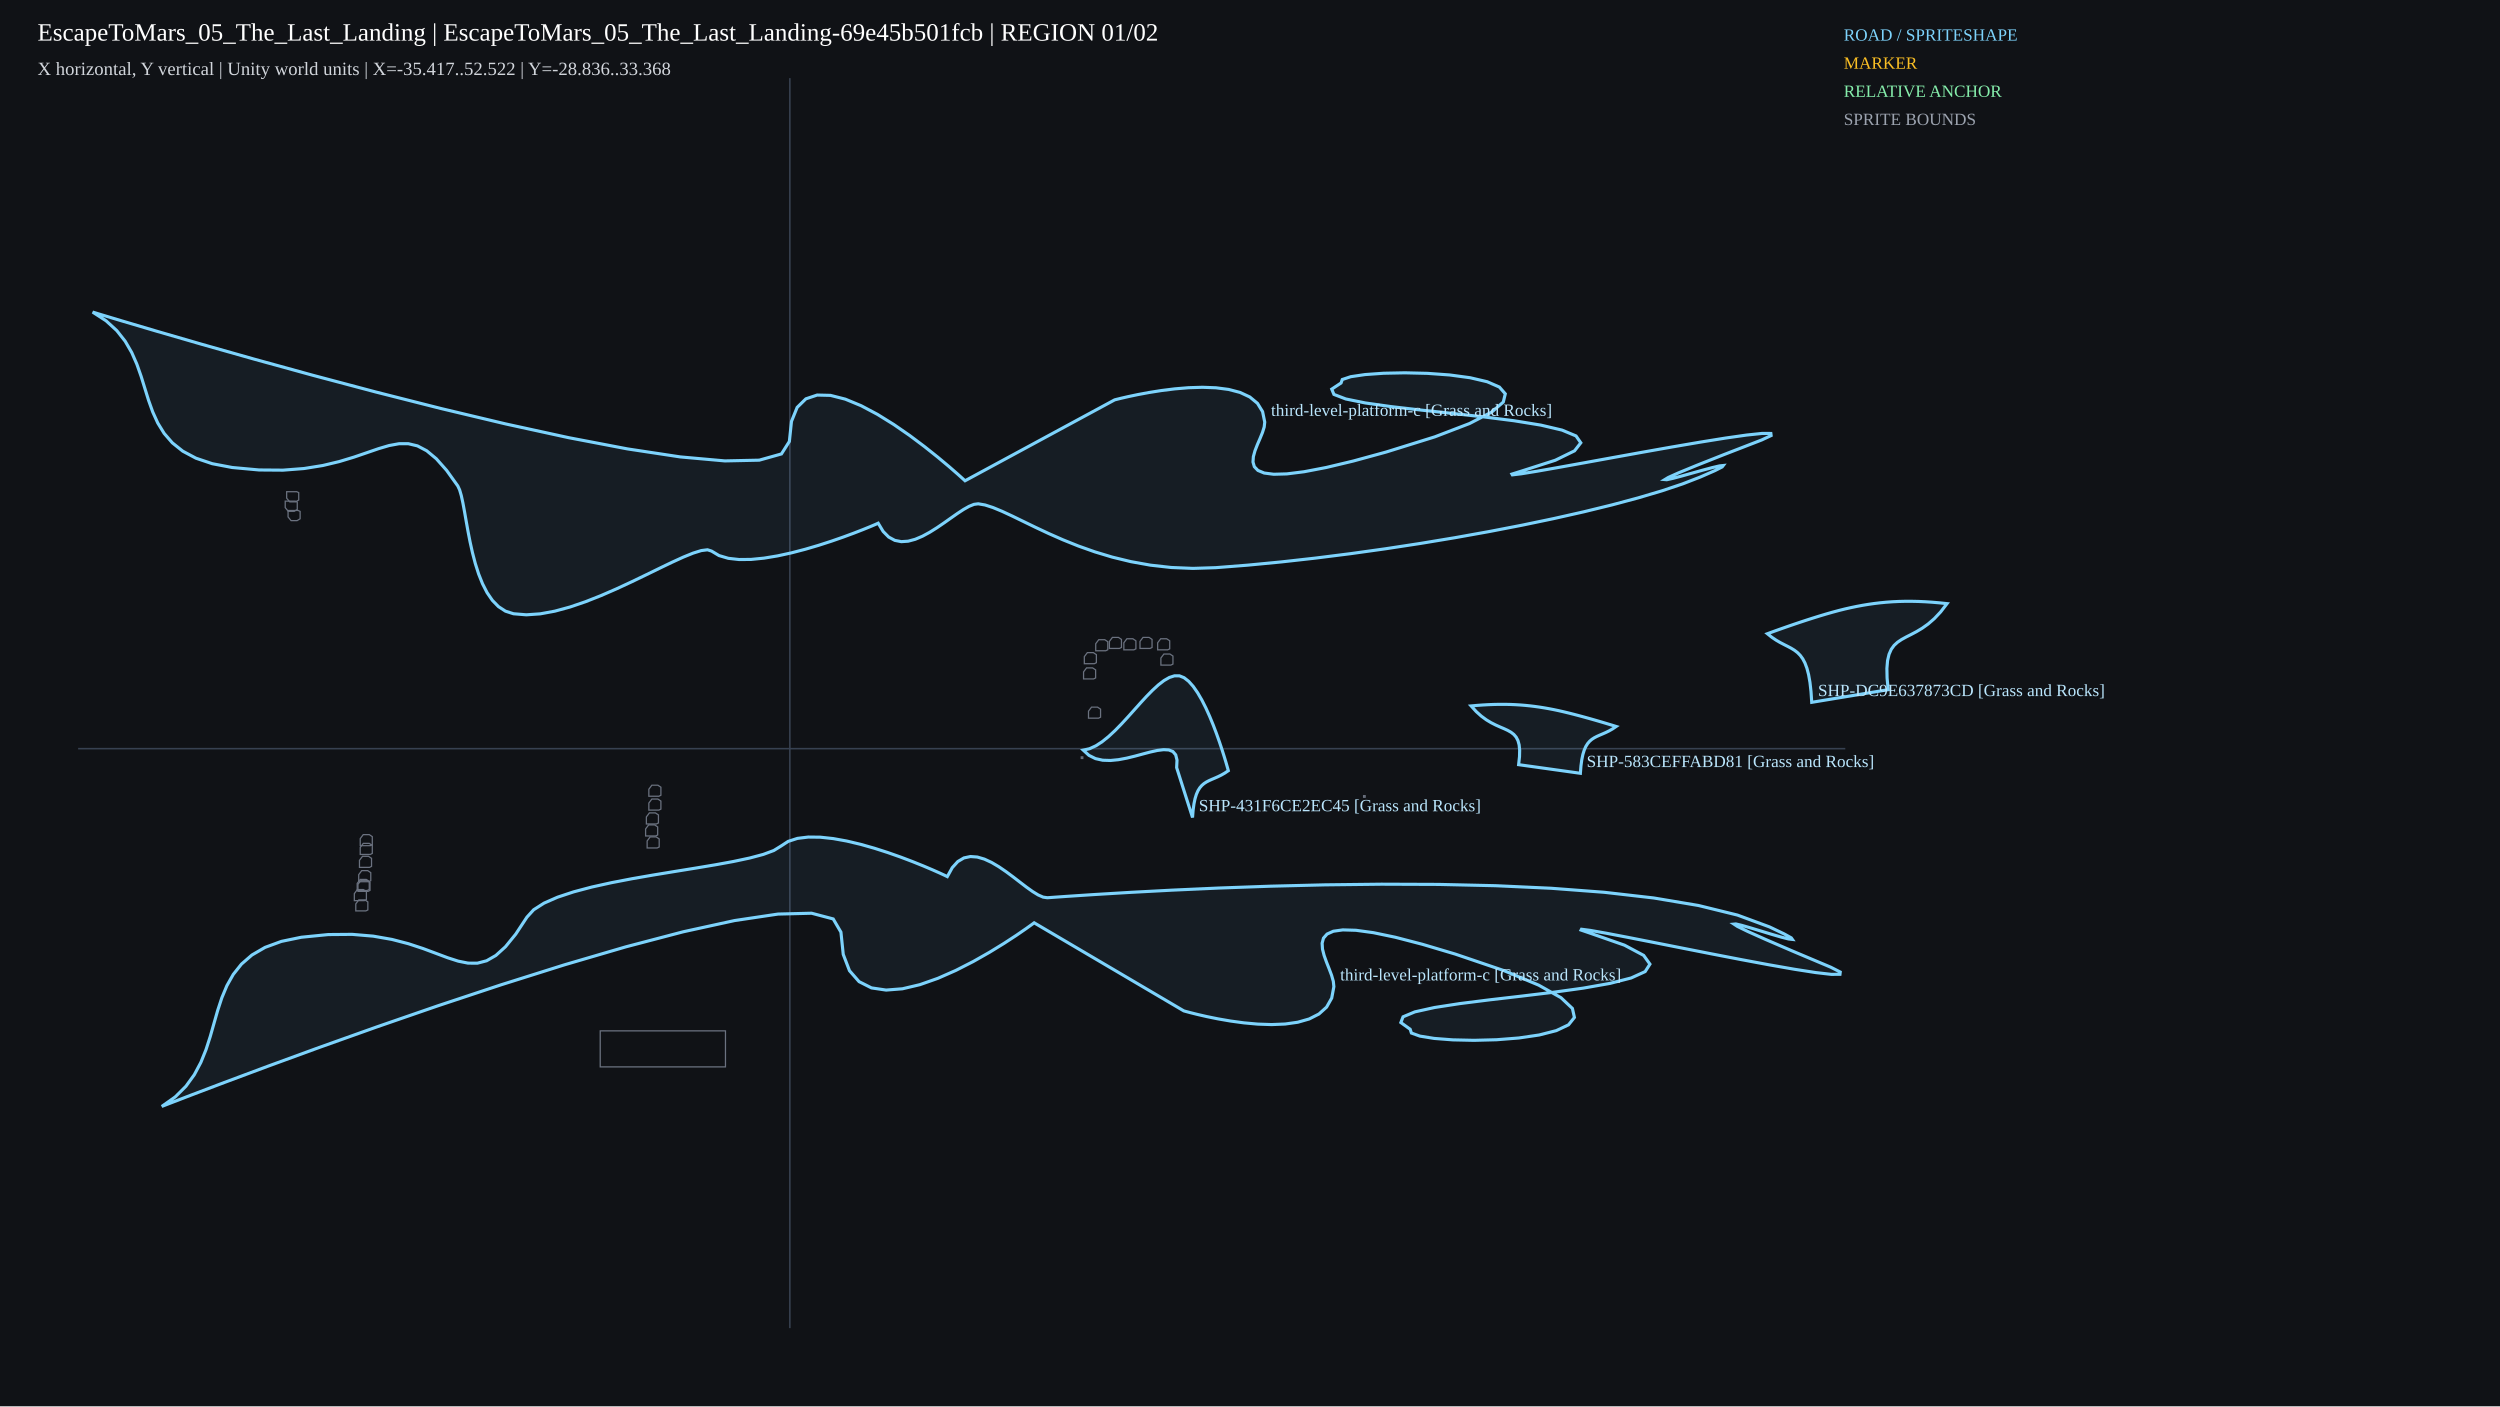
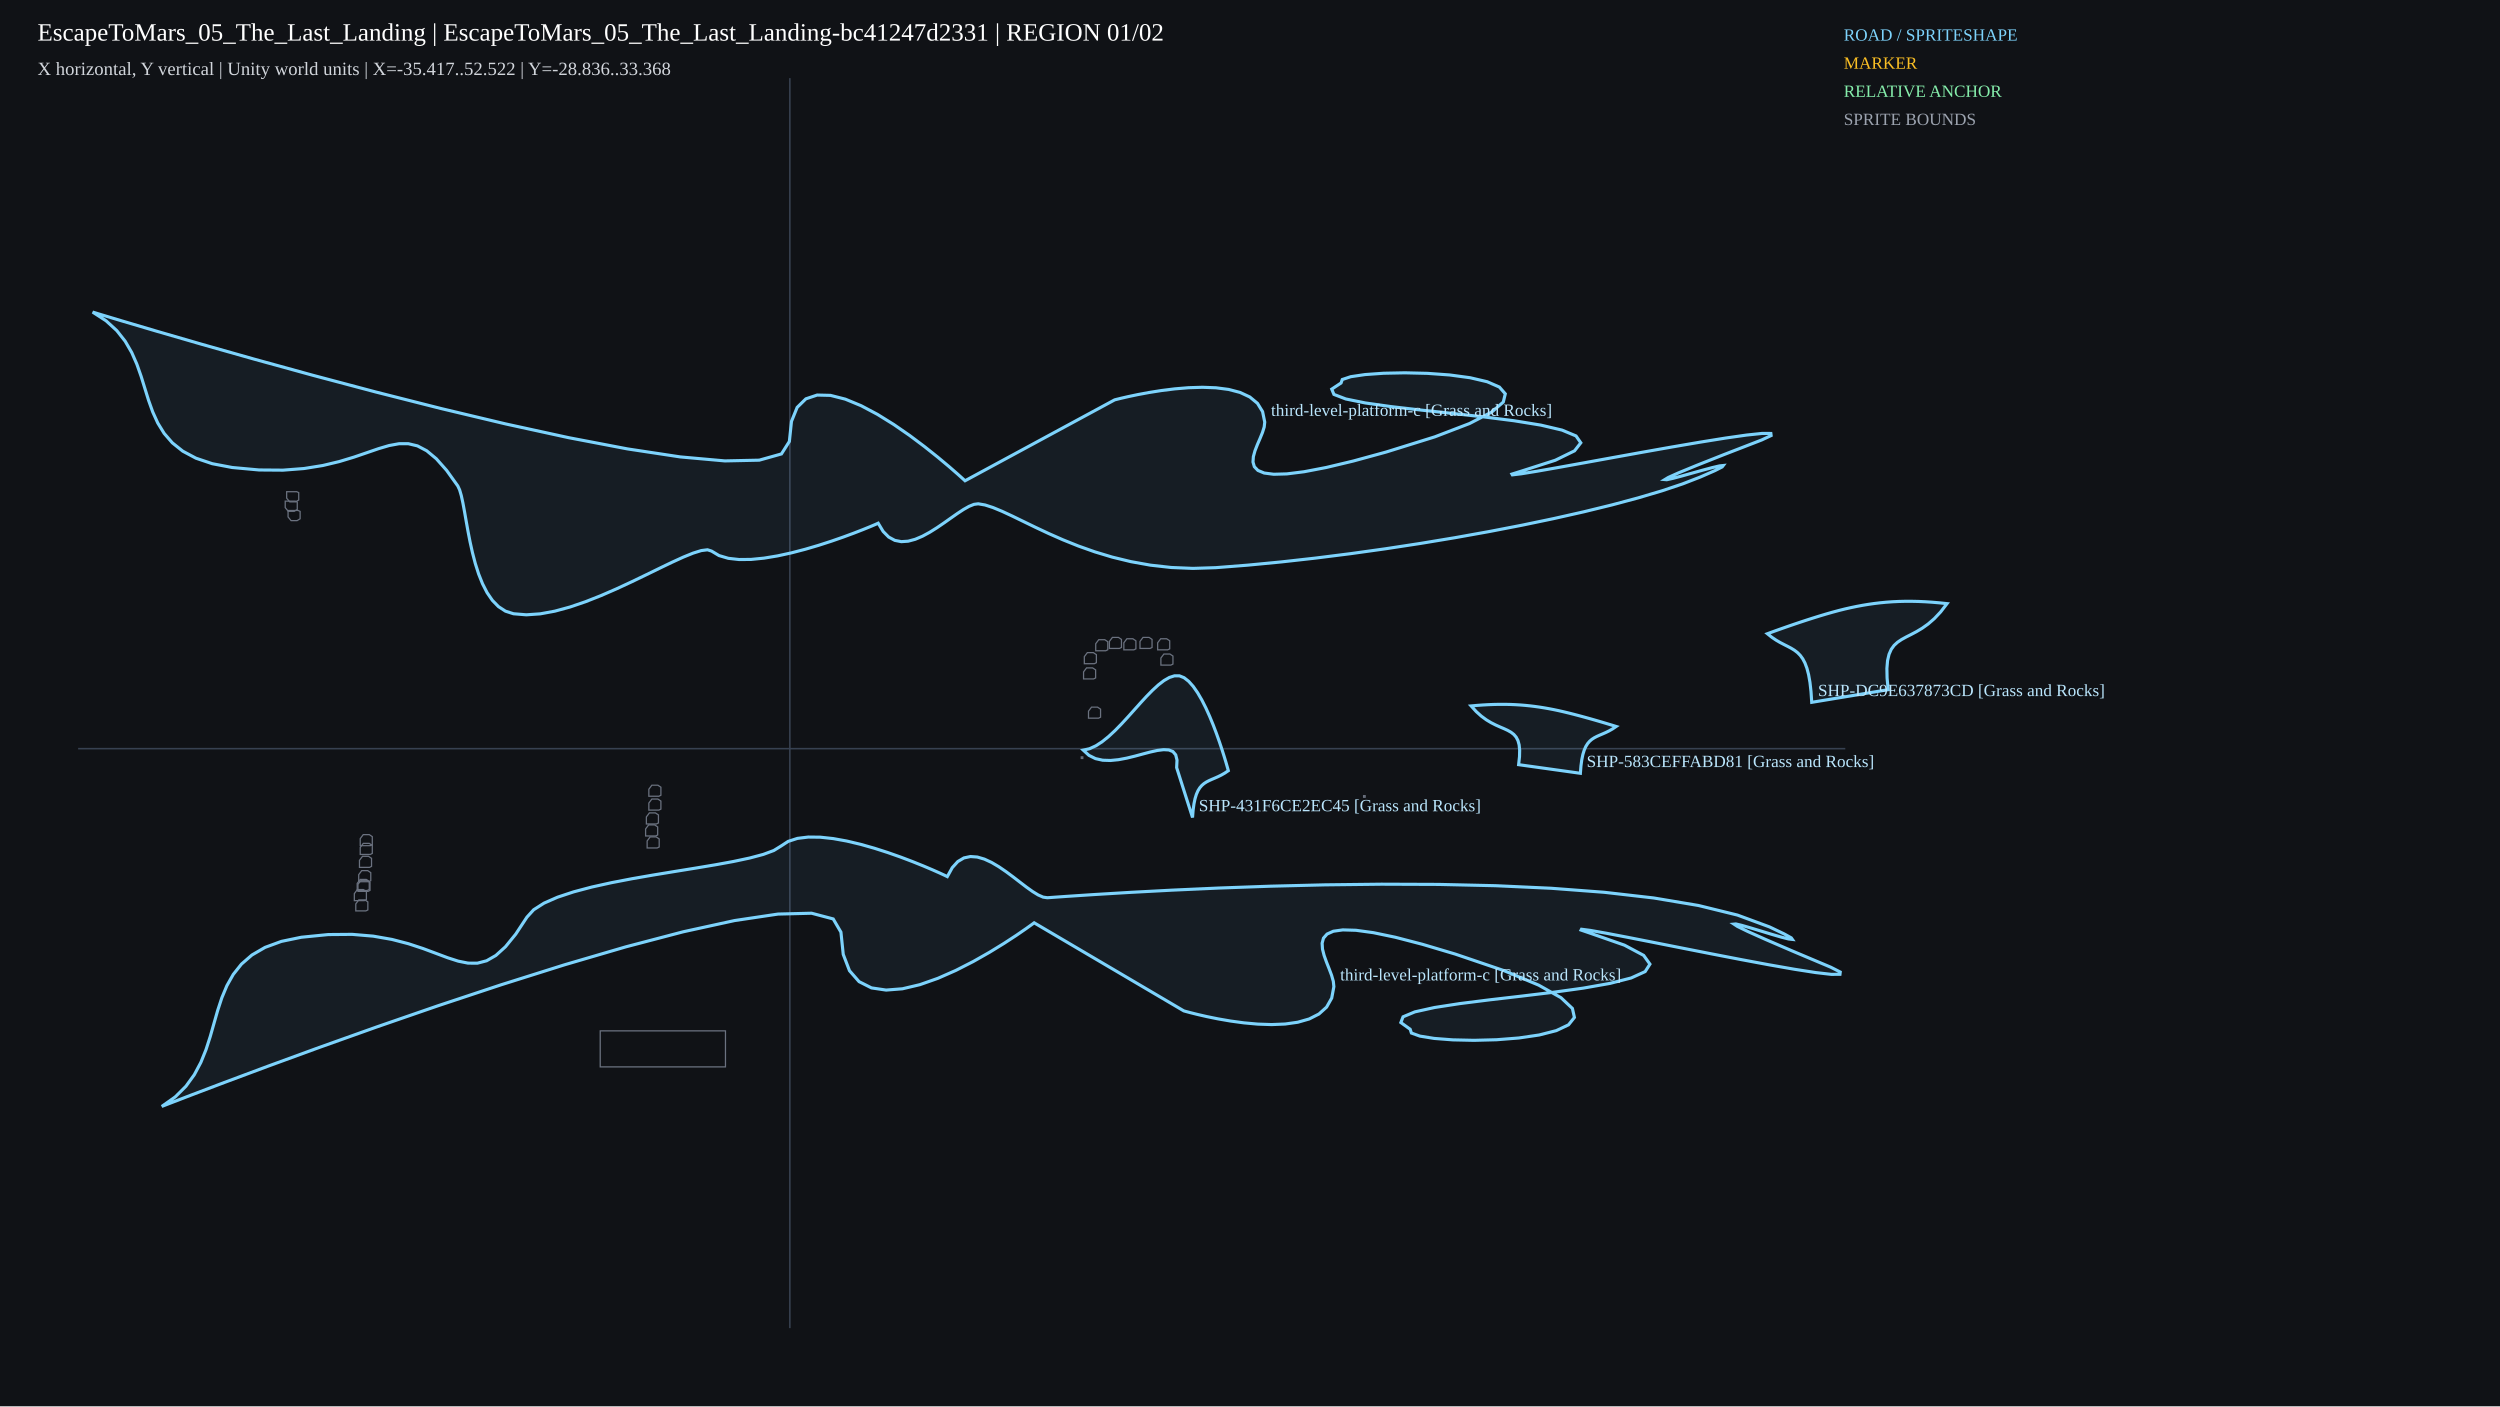
<svg xmlns="http://www.w3.org/2000/svg" viewBox="0 0 1600 900">
  <rect width="100%" height="100%" fill="#101216" />
-   <text x="24" y="26" fill="white" font-size="16">EscapeToMars_05_The_Last_Landing | EscapeToMars_05_The_Last_Landing-69e45b501fcb | REGION 01/02</text>
+   <text x="24" y="26" fill="white" font-size="16">EscapeToMars_05_The_Last_Landing | EscapeToMars_05_The_Last_Landing-bc41247d2331 | REGION 01/02</text>
  <text x="24" y="48" fill="#d1d5db" font-size="12">X horizontal, Y vertical | Unity world units | X=-35.417..52.522 | Y=-28.836..33.368</text>
  <text x="1180" y="26" fill="#7dd3fc" font-size="11">ROAD / SPRITESHAPE</text>
  <text x="1180" y="44" fill="#fbbf24" font-size="11">MARKER</text>
  <text x="1180" y="62" fill="#86efac" font-size="11">RELATIVE ANCHOR</text>
  <text x="1180" y="80" fill="#9ca3af" font-size="11">SPRITE BOUNDS</text>
  <line x1="505.499" y1="850" x2="505.499" y2="50" stroke="#374151" stroke-width="1" />
  <line x1="50" y1="479.139" x2="1180.982" y2="479.139" stroke="#374151" stroke-width="1" />
  <path d="M1011.439,494.905 L1010.995,494.843 L1009.741,494.668 L1007.792,494.395 L1005.264,494.042 L1002.273,493.624 L998.935,493.158 L995.365,492.659 L991.679,492.143 L987.993,491.628 L984.423,491.129 L981.084,490.663 L978.093,490.245 L975.565,489.892 L973.616,489.619 L972.362,489.444 L971.918,489.382 L972.485,484.283 L972.581,480.088 L972.236,476.683 L971.481,473.952 L970.347,471.78 L968.864,470.051 L967.062,468.651 L964.971,467.463 L962.622,466.373 L960.046,465.266 L957.272,464.025 L954.331,462.537 L951.253,460.685 L948.069,458.355 L944.81,455.431 L941.504,451.797 L945.399,451.45 L949.171,451.176 L952.83,450.975 L956.384,450.843 L959.843,450.779 L963.216,450.783 L966.513,450.851 L969.742,450.983 L972.912,451.177 L976.034,451.431 L979.116,451.743 L982.167,452.113 L985.197,452.538 L988.215,453.016 L991.23,453.547 L994.251,454.127 L997.339,454.777 L1000.569,455.511 L1003.895,456.314 L1007.268,457.168 L1010.643,458.055 L1013.971,458.957 L1017.206,459.856 L1020.301,460.736 L1023.207,461.578 L1025.88,462.365 L1028.27,463.08 L1030.331,463.704 L1032.017,464.219 L1033.279,464.61 L1034.071,464.857 L1034.345,464.943 L1032.051,466.494 L1029.846,467.753 L1027.734,468.79 L1025.723,469.679 L1023.817,470.491 L1022.023,471.298 L1020.345,472.171 L1018.79,473.183 L1017.363,474.406 L1016.07,475.912 L1014.916,477.772 L1013.908,480.058 L1013.05,482.843 L1012.349,486.198 L1011.81,490.194 L1011.439,494.905 Z" fill="#7dd3fc" fill-opacity="0.06" stroke="#7dd3fc" stroke-width="2" />
  <text x="1015.439" y="490.905" fill="#bae6fd" font-size="11">SHP-583CEFFABD81 [Grass and Rocks]</text>
  <path d="M1159.502,449.49 L1160.052,449.399 L1161.605,449.142 L1164.018,448.743 L1167.148,448.225 L1170.851,447.612 L1174.985,446.929 L1179.405,446.198 L1183.968,445.443 L1188.531,444.688 L1192.952,443.957 L1197.085,443.273 L1200.788,442.661 L1203.918,442.143 L1206.331,441.744 L1207.884,441.487 L1208.434,441.396 L1207.732,433.925 L1207.614,427.779 L1208.04,422.789 L1208.974,418.787 L1210.378,415.604 L1212.215,413.071 L1214.446,411.019 L1217.035,409.279 L1219.943,407.682 L1223.133,406.059 L1226.568,404.242 L1230.209,402.061 L1234.019,399.347 L1237.961,395.932 L1241.997,391.647 L1246.089,386.323 L1241.267,385.815 L1236.597,385.414 L1232.067,385.118 L1227.667,384.925 L1223.384,384.832 L1219.208,384.837 L1215.126,384.937 L1211.129,385.13 L1207.203,385.414 L1203.338,385.787 L1199.522,386.245 L1195.744,386.786 L1191.993,387.409 L1188.256,388.11 L1184.524,388.887 L1180.784,389.738 L1176.96,390.689 L1172.961,391.766 L1168.843,392.943 L1164.666,394.193 L1160.488,395.492 L1156.368,396.814 L1152.363,398.132 L1148.531,399.421 L1144.932,400.655 L1141.624,401.809 L1138.664,402.855 L1136.112,403.77 L1134.026,404.526 L1132.463,405.098 L1131.483,405.46 L1131.143,405.586 L1133.983,407.859 L1136.714,409.703 L1139.327,411.223 L1141.818,412.526 L1144.177,413.715 L1146.399,414.897 L1148.476,416.177 L1150.402,417.661 L1152.169,419.453 L1153.77,421.659 L1155.198,424.384 L1156.446,427.734 L1157.508,431.815 L1158.376,436.73 L1159.043,442.587 L1159.502,449.49 Z" fill="#7dd3fc" fill-opacity="0.06" stroke="#7dd3fc" stroke-width="2" />
  <text x="1163.502" y="445.49" fill="#bae6fd" font-size="11">SHP-DC9E637873CD [Grass and Rocks]</text>
  <path d="M763.223,523.199 L763.109,522.841 L762.786,521.827 L762.285,520.252 L761.634,518.209 L760.864,515.792 L760.004,513.095 L759.085,510.21 L758.136,507.232 L757.187,504.253 L756.268,501.368 L755.409,498.671 L754.639,496.254 L753.988,494.211 L753.486,492.636 L753.163,491.623 L753.049,491.264 L753.286,486.462 L752.45,483.105 L750.658,481.003 L748.027,479.961 L744.672,479.788 L740.709,480.29 L736.256,481.276 L731.429,482.551 L726.343,483.924 L721.115,485.203 L715.862,486.194 L710.7,486.704 L705.746,486.542 L701.114,485.514 L696.923,483.428 L693.289,480.091 L697.282,479.184 L701.334,477.327 L705.426,474.665 L709.544,471.341 L713.669,467.502 L717.786,463.291 L721.878,458.853 L725.928,454.332 L729.92,449.873 L733.837,445.621 L737.662,441.719 L741.38,438.313 L744.973,435.547 L748.425,433.565 L751.719,432.512 L754.839,432.532 L757.828,433.742 L760.779,436.06 L763.671,439.323 L766.481,443.368 L769.189,448.03 L771.774,453.147 L774.213,458.553 L776.487,464.085 L778.572,469.58 L780.449,474.874 L782.096,479.803 L783.491,484.202 L784.613,487.909 L785.441,490.76 L785.954,492.591 L786.129,493.237 L783.835,494.788 L781.63,496.047 L779.519,497.084 L777.507,497.973 L775.601,498.785 L773.807,499.592 L772.129,500.465 L770.574,501.477 L769.147,502.7 L767.854,504.206 L766.7,506.066 L765.692,508.352 L764.834,511.137 L764.133,514.492 L763.595,518.489 L763.223,523.199 Z" fill="#7dd3fc" fill-opacity="0.06" stroke="#7dd3fc" stroke-width="2" />
  <text x="767.223" y="519.199" fill="#bae6fd" font-size="11">SHP-431F6CE2EC45 [Grass and Rocks]</text>
  <path d="M853.674,631.468 L852.294,638.77 L849.022,644.552 L844.131,648.96 L837.894,652.136 L830.585,654.227 L822.477,655.377 L813.843,655.73 L804.958,655.432 L796.094,654.627 L787.525,653.459 L779.524,652.074 L772.365,650.617 L766.321,649.231 L761.665,648.062 L758.671,647.255 L757.612,646.953 L756.537,646.32 L753.498,644.532 L748.776,641.752 L742.651,638.148 L735.405,633.882 L727.317,629.122 L718.668,624.031 L709.738,618.775 L700.809,613.519 L692.16,608.428 L684.072,603.668 L676.825,599.403 L670.701,595.798 L665.979,593.018 L662.94,591.23 L661.865,590.597 L660.482,591.617 L656.573,594.413 L650.499,598.585 L642.618,603.735 L633.291,609.463 L622.879,615.371 L611.74,621.06 L600.235,626.131 L588.723,630.185 L577.565,632.823 L567.121,633.646 L557.75,632.255 L549.812,628.252 L543.667,621.238 L539.676,610.813 L538.197,596.579 L533.255,588.126 L519.414,584.462 L497.947,585.002 L470.124,589.161 L437.219,596.352 L400.502,605.99 L361.247,617.489 L320.723,630.264 L280.204,643.73 L240.961,657.3 L204.266,670.389 L171.391,682.412 L143.607,692.782 L122.187,700.914 L108.403,706.223 L103.525,708.123 L112.137,702.037 L118.983,695.221 L124.356,687.81 L128.546,679.943 L131.847,671.757 L134.549,663.387 L136.944,654.973 L139.325,646.651 L141.983,638.557 L145.21,630.83 L149.298,623.606 L154.538,617.023 L161.222,611.217 L169.643,606.326 L180.092,602.487 L192.861,599.837 L210.083,598.12 L225.365,597.989 L238.889,599.132 L250.837,601.233 L261.389,603.979 L270.728,607.057 L279.033,610.152 L286.488,612.95 L293.272,615.137 L299.568,616.4 L305.556,616.424 L311.418,614.896 L317.335,611.502 L323.489,605.928 L330.061,597.859 L337.233,586.983 L341.539,582.256 L348.173,578.016 L356.803,574.212 L367.097,570.794 L378.723,567.711 L391.35,564.914 L404.645,562.353 L418.276,559.977 L431.912,557.736 L445.22,555.58 L457.869,553.459 L469.527,551.323 L479.862,549.121 L488.542,546.804 L495.235,544.321 L499.608,541.623 L504.412,538.489 L510.373,536.564 L517.296,535.714 L524.988,535.803 L533.254,536.697 L541.897,538.26 L550.724,540.358 L559.54,542.856 L568.15,545.619 L576.358,548.511 L583.971,551.399 L590.794,554.146 L596.63,556.619 L601.287,558.681 L604.568,560.199 L606.279,561.037 L609.446,555.301 L613.009,551.38 L616.906,549.073 L621.077,548.18 L625.46,548.499 L629.995,549.829 L634.621,551.97 L639.277,554.72 L643.902,557.879 L648.435,561.246 L652.815,564.619 L656.981,567.797 L660.873,570.581 L664.429,572.768 L667.589,574.158 L670.291,574.55 L682.693,573.674 L700.611,572.489 L723.333,571.122 L750.149,569.695 L780.347,568.333 L813.217,567.161 L848.048,566.302 L884.128,565.882 L920.747,566.024 L957.193,566.852 L992.757,568.491 L1026.726,571.066 L1058.39,574.7 L1087.038,579.517 L1111.959,585.643 L1132.443,593.201 L1141.803,597.675 L1146.424,600.24 L1147.123,601.224 L1144.719,600.954 L1140.03,599.756 L1133.874,597.96 L1127.069,595.89 L1120.435,593.876 L1114.789,592.244 L1110.949,591.321 L1109.734,591.434 L1111.962,592.911 L1118.451,596.079 L1130.02,601.265 L1147.486,608.797 L1171.669,619.001 L1177.759,622.095 L1177.583,623.549 L1172.036,623.589 L1162.011,622.437 L1148.403,620.319 L1132.105,617.458 L1114.011,614.078 L1095.015,610.404 L1076.012,606.658 L1057.895,603.067 L1041.558,599.852 L1027.896,597.239 L1017.801,595.452 L1012.169,594.714 L1011.893,595.25 L1017.867,597.284 L1039.652,604.902 L1051.948,611.451 L1055.96,617.053 L1052.891,621.828 L1043.948,625.898 L1030.336,629.384 L1013.259,632.406 L993.923,635.086 L973.533,637.544 L953.295,639.903 L934.412,642.283 L918.091,644.804 L905.536,647.589 L897.953,650.758 L896.546,654.433 L902.521,658.734 L903.293,661.138 L908.737,663.109 L917.881,664.587 L929.754,665.508 L943.384,665.811 L957.798,665.433 L972.025,664.313 L985.094,662.389 L996.031,659.598 L1003.867,655.879 L1007.628,651.17 L1006.343,645.408 L999.04,638.531 L984.747,630.478 L962.492,621.186 L931.305,610.593 L910.343,604.351 L892.984,599.839 L878.916,596.901 L867.826,595.383 L859.403,595.131 L853.337,595.987 L849.314,597.799 L847.023,600.41 L846.154,603.665 L846.393,607.41 L847.431,611.488 L848.954,615.746 L850.651,620.028 L852.212,624.179 L853.323,628.044 L853.674,631.468 Z" fill="#7dd3fc" fill-opacity="0.06" stroke="#7dd3fc" stroke-width="2" />
  <text x="857.674" y="627.468" fill="#bae6fd" font-size="11">third-level-platform-c [Grass and Rocks]</text>
  <path d="M809.433,270.146 L808.053,263.438 L804.78,258.127 L799.889,254.078 L793.652,251.16 L786.343,249.24 L778.235,248.184 L769.602,247.859 L760.716,248.133 L751.852,248.873 L743.283,249.945 L735.282,251.217 L728.123,252.556 L722.079,253.829 L717.423,254.903 L714.429,255.644 L713.37,255.921 L712.295,256.503 L709.256,258.146 L704.534,260.699 L698.41,264.01 L691.163,267.928 L683.075,272.301 L674.426,276.978 L665.497,281.806 L656.567,286.634 L647.918,291.31 L639.83,295.683 L632.584,299.601 L626.459,302.913 L621.737,305.466 L618.698,307.109 L617.623,307.69 L616.366,306.532 L612.814,303.34 L607.294,298.537 L600.132,292.549 L591.656,285.799 L582.192,278.711 L572.068,271.709 L561.611,265.217 L551.147,259.66 L541.004,255.461 L531.509,253.043 L522.988,252.833 L515.769,255.252 L510.179,260.726 L506.544,269.678 L505.192,282.532 L500.123,290.518 L485.926,294.508 L463.904,294.981 L435.363,292.419 L401.607,287.302 L363.942,280.109 L323.671,271.322 L282.099,261.42 L240.532,250.885 L200.274,240.195 L162.63,229.833 L128.905,220.277 L100.403,212.009 L78.429,205.508 L64.287,201.255 L59.284,199.731 L67.895,205.321 L74.742,211.583 L80.114,218.39 L84.305,225.617 L87.605,233.137 L90.307,240.825 L92.702,248.554 L95.083,256.199 L97.741,263.634 L100.968,270.732 L105.056,277.368 L110.296,283.416 L116.981,288.749 L125.402,293.242 L135.851,296.768 L148.619,299.203 L165.841,300.78 L181.123,300.9 L194.648,299.85 L206.595,297.92 L217.148,295.397 L226.486,292.57 L234.792,289.727 L242.246,287.157 L249.03,285.148 L255.326,283.988 L261.314,283.965 L267.176,285.369 L273.094,288.487 L279.248,293.607 L285.82,301.019 L292.991,311.01 L294.162,313.52 L295.228,317.185 L296.243,321.832 L297.259,327.289 L298.328,333.381 L299.503,339.935 L300.836,346.779 L302.38,353.738 L304.188,360.641 L306.311,367.313 L308.804,373.581 L311.717,379.272 L315.104,384.213 L319.017,388.23 L323.508,391.151 L328.631,392.802 L336.869,393.478 L345.736,392.862 L355.087,391.14 L364.779,388.497 L374.669,385.121 L384.612,381.195 L394.464,376.908 L404.083,372.443 L413.324,367.988 L422.044,363.729 L430.099,359.85 L437.345,356.538 L443.639,353.979 L448.836,352.359 L452.793,351.863 L455.367,352.678 L460.17,355.557 L466.131,357.325 L473.055,358.106 L480.747,358.024 L489.012,357.203 L497.656,355.767 L506.483,353.839 L515.299,351.545 L523.908,349.007 L532.117,346.35 L539.73,343.698 L546.552,341.174 L552.389,338.903 L557.045,337.008 L560.326,335.614 L562.037,334.844 L565.205,340.113 L568.767,343.715 L572.664,345.834 L576.835,346.655 L581.218,346.362 L585.753,345.139 L590.379,343.173 L595.035,340.646 L599.66,337.745 L604.193,334.652 L608.573,331.554 L612.739,328.634 L616.631,326.077 L620.187,324.068 L623.347,322.791 L626.049,322.431 L630.43,323.186 L635.497,324.825 L641.25,327.208 L647.689,330.198 L654.812,333.657 L662.618,337.448 L671.106,341.433 L680.276,345.474 L690.127,349.434 L700.658,353.175 L711.867,356.559 L723.754,359.449 L736.319,361.706 L749.559,363.193 L763.474,363.773 L778.064,363.308 L798.666,361.684 L820.014,359.63 L841.915,357.181 L864.172,354.371 L886.591,351.237 L908.978,347.812 L931.138,344.132 L952.875,340.232 L973.995,336.146 L994.304,331.91 L1013.606,327.559 L1031.707,323.127 L1048.411,318.651 L1063.525,314.164 L1076.853,309.701 L1088.201,305.298 L1097.562,301.189 L1102.182,298.832 L1102.881,297.928 L1100.477,298.177 L1095.788,299.276 L1089.632,300.927 L1082.828,302.828 L1076.193,304.678 L1070.547,306.178 L1066.707,307.026 L1065.492,306.921 L1067.72,305.565 L1074.209,302.654 L1085.778,297.89 L1103.245,290.972 L1127.428,281.598 L1133.518,278.756 L1133.342,277.42 L1127.795,277.384 L1117.77,278.442 L1104.161,280.388 L1087.863,283.016 L1069.769,286.12 L1050.774,289.496 L1031.771,292.936 L1013.654,296.236 L997.317,299.188 L983.654,301.589 L973.56,303.231 L967.927,303.908 L967.651,303.416 L973.625,301.548 L995.411,294.55 L1007.707,288.533 L1011.718,283.388 L1008.65,279.001 L999.707,275.262 L986.094,272.061 L969.018,269.285 L949.682,266.823 L929.292,264.564 L909.053,262.398 L890.17,260.212 L873.849,257.895 L861.294,255.337 L853.711,252.426 L852.304,249.051 L858.28,245.1 L859.052,242.892 L864.496,241.081 L873.64,239.723 L885.513,238.877 L899.142,238.599 L913.556,238.946 L927.783,239.974 L940.852,241.742 L951.79,244.306 L959.625,247.722 L963.386,252.048 L962.101,257.341 L954.798,263.658 L940.505,271.056 L918.251,279.591 L887.063,289.321 L866.102,295.056 L848.743,299.201 L834.674,301.899 L823.584,303.293 L815.162,303.526 L809.095,302.739 L805.072,301.075 L802.782,298.676 L801.912,295.686 L802.152,292.246 L803.189,288.499 L804.712,284.588 L806.41,280.655 L807.97,276.842 L809.082,273.291 L809.433,270.146 Z" fill="#7dd3fc" fill-opacity="0.06" stroke="#7dd3fc" stroke-width="2" />
  <text x="813.433" y="266.146" fill="#bae6fd" font-size="11">third-level-platform-c [Grass and Rocks]</text>
  <polygon points="185.391,321.175 183.462,318.812 183.462,314.677 189.892,314.677 191.178,315.268 191.178,319.994 189.249,321.175" fill="none" stroke="#6b7280" stroke-width="0.8" />
  <polygon points="184.466,327.226 182.537,324.863 182.537,320.729 188.967,320.729 190.253,321.319 190.253,326.045 188.324,327.226" fill="none" stroke="#6b7280" stroke-width="0.8" />
  <polygon points="186.29,333.2 184.361,330.837 184.361,326.702 190.791,326.702 192.077,327.293 192.077,332.019 190.148,333.2" fill="none" stroke="#6b7280" stroke-width="0.8" />
  <polygon points="229.632,575.917 227.703,578.49 227.703,582.991 234.134,582.991 235.42,582.348 235.42,577.203 233.491,575.917" fill="none" stroke="#6b7280" stroke-width="0.8" />
  <polygon points="228.707,569.33 226.778,571.902 226.778,576.403 233.209,576.403 234.495,575.76 234.495,570.616 232.566,569.33" fill="none" stroke="#6b7280" stroke-width="0.8" />
  <polygon points="415.607,520.261 413.678,522.833 413.678,527.334 420.108,527.334 421.394,526.691 421.394,521.547 419.465,520.261" fill="none" stroke="#6b7280" stroke-width="0.8" />
  <polygon points="417.188,511.393 415.258,513.965 415.258,518.467 421.689,518.467 422.975,517.824 422.975,512.679 421.046,511.393" fill="none" stroke="#6b7280" stroke-width="0.8" />
  <polygon points="417.188,502.525 415.258,505.097 415.258,509.599 421.689,509.599 422.975,508.956 422.975,503.811 421.046,502.525" fill="none" stroke="#6b7280" stroke-width="0.8" />
  <polygon points="698.57,452.57 696.641,455.142 696.641,459.643 703.071,459.643 704.358,459 704.358,453.856 702.428,452.57" fill="none" stroke="#6b7280" stroke-width="0.8" />
  <polygon points="695.408,427.444 693.479,430.016 693.479,434.517 699.91,434.517 701.196,433.874 701.196,428.73 699.267,427.444" fill="none" stroke="#6b7280" stroke-width="0.8" />
  <polygon points="695.895,417.689 693.966,420.261 693.966,424.763 700.396,424.763 701.682,424.12 701.682,418.975 699.753,417.689" fill="none" stroke="#6b7280" stroke-width="0.8" />
  <polygon points="703.191,409.413 701.262,411.985 701.262,416.486 707.692,416.486 708.978,415.843 708.978,410.699 707.049,409.413" fill="none" stroke="#6b7280" stroke-width="0.8" />
  <polygon points="711.946,407.935 710.017,410.507 710.017,415.008 716.447,415.008 717.734,414.365 717.734,409.221 715.804,407.935" fill="none" stroke="#6b7280" stroke-width="0.8" />
  <polygon points="721.188,408.821 719.259,411.394 719.259,415.895 725.689,415.895 726.975,415.252 726.975,410.108 725.046,408.821" fill="none" stroke="#6b7280" stroke-width="0.8" />
  <polygon points="731.524,407.935 729.595,410.507 729.595,415.008 736.025,415.008 737.311,414.365 737.311,409.221 735.382,407.935" fill="none" stroke="#6b7280" stroke-width="0.8" />
  <polygon points="230.531,562.827 228.602,565.399 228.602,569.9 235.033,569.9 236.319,569.257 236.319,564.113 234.39,562.827" fill="none" stroke="#6b7280" stroke-width="0.8" />
  <polygon points="742.833,408.821 740.903,411.394 740.903,415.895 747.334,415.895 748.62,415.252 748.62,410.108 746.691,408.821" fill="none" stroke="#6b7280" stroke-width="0.8" />
  <polygon points="744.9,418.576 742.971,421.148 742.971,425.65 749.401,425.65 750.687,425.007 750.687,419.862 748.758,418.576" fill="none" stroke="#6b7280" stroke-width="0.8" />
  <polygon points="231.018,563.418 229.089,565.99 229.089,570.491 235.519,570.491 236.805,569.848 236.805,564.704 234.876,563.418" fill="none" stroke="#6b7280" stroke-width="0.8" />
  <polygon points="231.504,557.21 229.575,559.783 229.575,564.284 236.006,564.284 237.292,563.641 237.292,558.496 235.362,557.21" fill="none" stroke="#6b7280" stroke-width="0.8" />
  <polygon points="231.991,548.047 230.061,550.619 230.061,555.12 236.492,555.12 237.778,554.477 237.778,549.333 235.849,548.047" fill="none" stroke="#6b7280" stroke-width="0.8" />
  <polygon points="232.477,539.77 230.548,542.342 230.548,546.844 236.978,546.844 238.265,546.201 238.265,541.056 236.335,539.77" fill="none" stroke="#6b7280" stroke-width="0.8" />
  <polygon points="232.477,534.154 230.548,536.726 230.548,541.227 236.978,541.227 238.265,540.584 238.265,535.44 236.335,534.154" fill="none" stroke="#6b7280" stroke-width="0.8" />
  <polygon points="416.093,535.632 414.164,538.204 414.164,542.705 420.594,542.705 421.881,542.062 421.881,536.918 419.951,535.632" fill="none" stroke="#6b7280" stroke-width="0.8" />
  <polygon points="415.12,527.946 413.191,530.519 413.191,535.02 419.622,535.02 420.908,534.377 420.908,529.233 418.979,527.946" fill="none" stroke="#6b7280" stroke-width="0.8" />
  <polygon points="384.134,659.752 384.134,682.81 464.302,682.81 464.302,659.752" fill="none" stroke="#6b7280" stroke-width="0.8" />
  <rect x="872.696" y="509.234" width="1" height="1" fill="none" stroke="#6b7280" stroke-width="0.8" />
  <rect x="692" y="484.413" width="1" height="1" fill="none" stroke="#6b7280" stroke-width="0.8" />
</svg>
